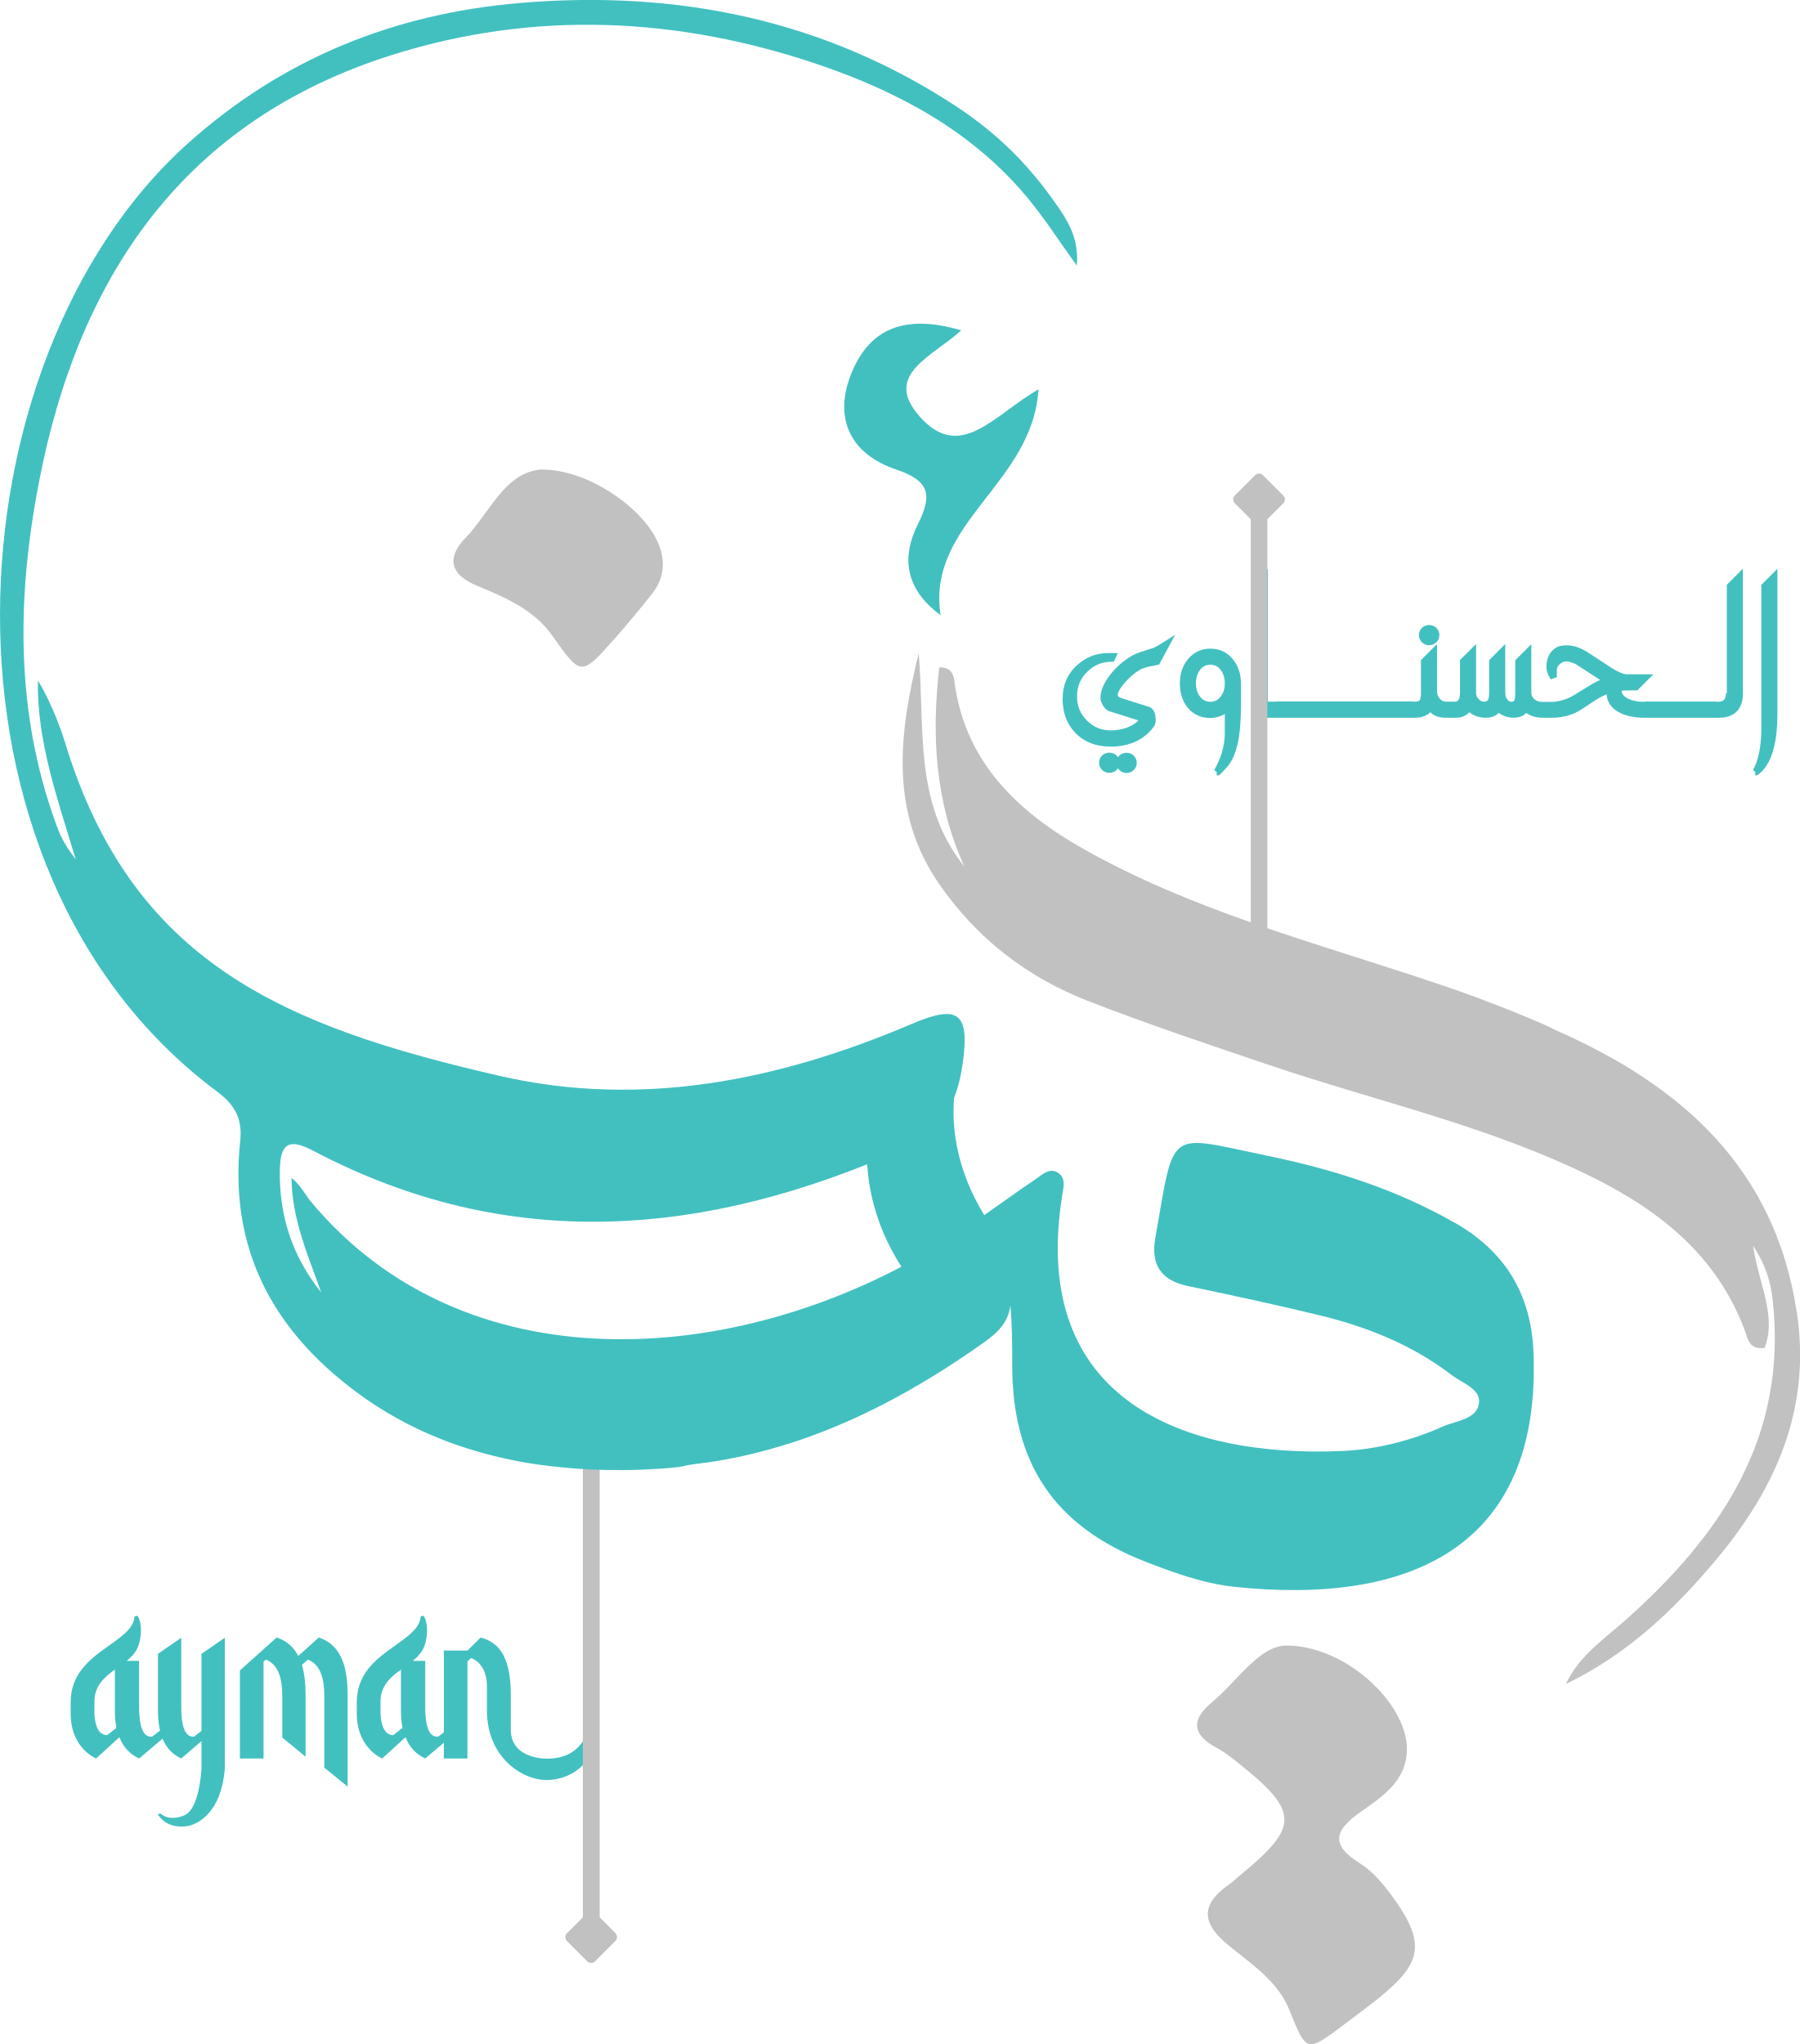
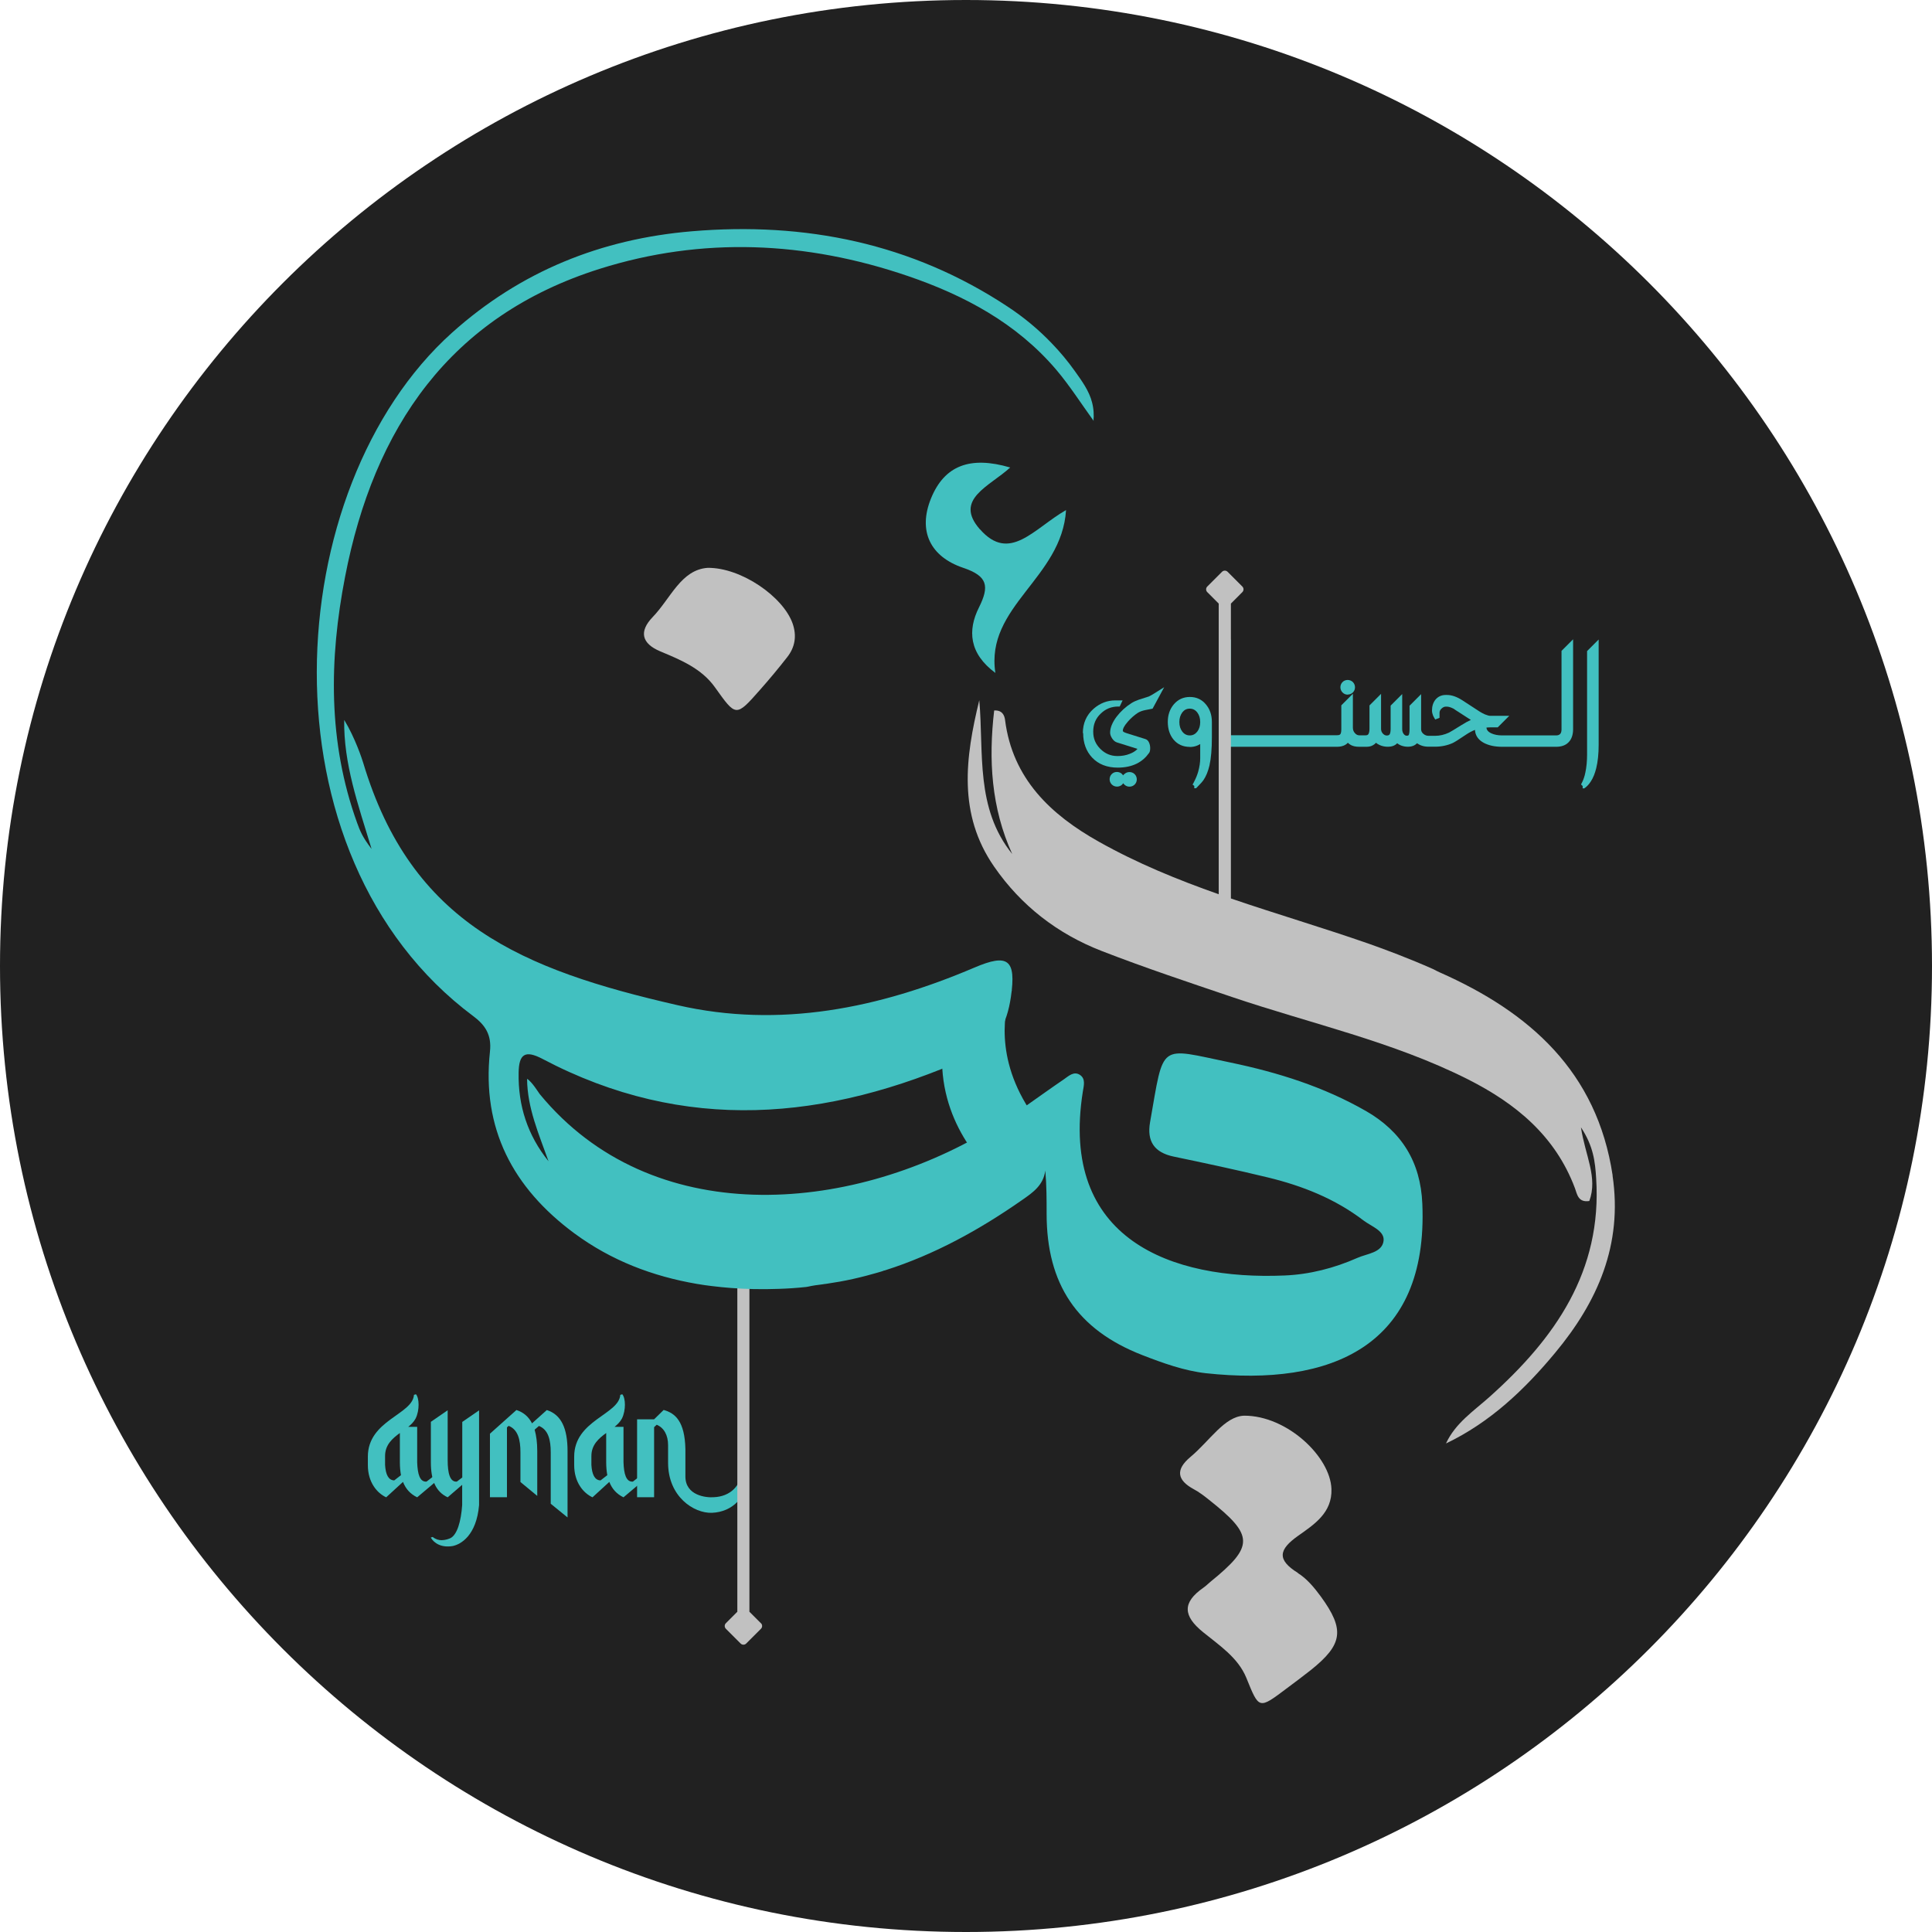
- <svg xmlns="http://www.w3.org/2000/svg" id="Layer_1" data-name="Layer 1" viewBox="0 0 169.11 192">
+ <svg xmlns="http://www.w3.org/2000/svg" id="Layer_1" data-name="Layer 1" viewBox="0 0 191.96 191.96">
  <defs>
    <style>
      .cls-1 {
        fill: #c1c1c1;
      }

-       .cls-1, .cls-2, .cls-3 {
+       .cls-1, .cls-2, .cls-3, .cls-4 {
        stroke-width: 0px;
      }

      .cls-3 {
        fill: #42c0c0;
      }
+ 
+       .cls-4 {
+         fill: #212121;
+       }
    </style>
  </defs>
+   <rect class="cls-4" x="0" y="0" width="191.96" height="191.96" rx="95.98" ry="95.98" />
  <g>
-     <path class="cls-3" d="m12.9,151.77c.22.27.34.78.34,1.37s-.12,1.27-.39,1.8c-.22.41-.56.76-.95,1.07h1.17v4.61c.05,1.54.34,2.58,1.22,2.51l1.24-.95.39.59-2.85,2.41c-.88-.41-1.49-1.07-1.85-2l-2.19,2c-1.17-.54-2.39-1.93-2.39-4.19v-1.1c0-4.76,5.83-5.46,6-8.05l.27-.07Zm-2.1,5.05c-.98.71-1.93,1.54-1.93,3v1.17c.07,1.24.44,1.98,1.19,2l.88-.68c-.1-.51-.15-1.07-.15-1.68v-3.8Z" />
-     <path class="cls-3" d="m18.93,163.55l-1.9,1.63c-1.58-.73-2.19-2.29-2.19-4.56v-5.27l2.19-1.51v6.51c0,1.66.29,2.85,1.19,2.78l.71-.54v-7.24l2.19-1.51v12.34c-.34,3.97-2.39,5.12-3.44,5.34-1.44.24-2.41-.34-2.85-1.1l.24-.07c.39.32.78.41,1.17.41.49,0,.93-.17,1.15-.27.88-.44,1.39-2.19,1.54-4.32v-2.63Z" />
-     <path class="cls-3" d="m26,153.82c.9.29,1.59.88,2.02,1.73l1.93-1.73c1.9.61,2.71,2.41,2.71,5.34v8.66l-2.19-1.78v-6.71c0-1.61-.32-2.95-1.54-3.44l-.56.49c.22.78.34,1.71.34,2.78v5.85l-2.19-1.8v-3.88c0-1.61-.32-2.95-1.54-3.44l-.22.19v9.1h-2.22v-8.27l3.46-3.1Z" />
-     <path class="cls-3" d="m39.78,151.77c.22.27.34.78.34,1.37s-.12,1.27-.39,1.8c-.22.41-.56.76-.95,1.07h1.17v4.61c.05,1.54.34,2.58,1.22,2.51l1.24-.95.39.59-2.85,2.41c-.88-.41-1.49-1.07-1.85-2l-2.19,2c-1.17-.54-2.39-1.93-2.39-4.19v-1.1c0-4.76,5.83-5.46,6-8.05l.27-.07Zm-2.1,5.05c-.98.71-1.93,1.54-1.93,3v1.17c.07,1.24.44,1.98,1.19,2l.88-.68c-.1-.51-.15-1.07-.15-1.68v-3.8Z" />
-     <path class="cls-3" d="m55.48,160.33c.39.76.56,1.54.56,2.29,0,2.39-1.8,4.49-4.58,4.58-2.34.07-5.71-2.1-5.71-6.51v-2.29c0-1.32-.54-2.27-1.49-2.66l-.34.32v9.12h-2.22v-10.14h2.22l1.24-1.22c1.51.41,2.76,1.49,2.83,5.1v3.56c0,2.49,2.71,2.78,3.68,2.71,2.17-.07,3.61-1.54,3.61-3.49,0-.41-.07-.83-.19-1.27l.39-.1Z" />
-   </g>
-   <path class="cls-1" d="m57.84,181.6l-1.5-1.5v-44.45h-1.58v44.45l-1.5,1.5c-.2.2-.2.52,0,.72l1.92,1.92c.2.2.52.2.72,0l1.92-1.92c.2-.2.2-.52,0-.72Z" />
-   <path class="cls-2" d="m74.07,135.63s-.05.02-.08.02c.03,0,.05-.02.08-.02Z" />
-   <g>
-     <path class="cls-3" d="m99.83,65.62c0,1.29.39,2.37,1.17,3.19.82.87,1.95,1.32,3.35,1.32.96,0,1.81-.19,2.53-.56.62-.32,1.15-.78,1.55-1.36.1-.14.15-.34.15-.63,0-.24-.04-.47-.13-.68-.11-.27-.27-.43-.49-.5l-2.47-.78c-.24-.07-.34-.13-.38-.17-.08-.05-.09-.1-.09-.16,0-.19.12-.56.67-1.18.41-.46.84-.84,1.28-1.12.25-.16.56-.28.93-.36.21-.05.5-.1.86-.18l.14-.03,1.51-2.79-1.51.95c-.19.11-.36.2-.48.26l-1.3.42c-.37.12-.69.28-.96.45-.76.48-1.41,1.07-1.92,1.76-.57.75-.85,1.45-.85,2.1,0,.23.09.48.27.75.18.27.38.44.6.5l2.67.84s0,.03,0,.04c-.23.24-.56.45-.98.62-.49.19-1.03.29-1.59.29-.88,0-1.61-.3-2.24-.93s-.93-1.36-.93-2.24c0-.96.32-1.73.98-2.36.64-.62,1.38-.92,2.29-.92h.19l.37-.81h-.96c-1.05,0-2,.37-2.82,1.09-.93.82-1.4,1.88-1.4,3.17Z" />
-     <path class="cls-3" d="m105.16,70.97c-.05.05-.1.11-.13.17-.04-.06-.08-.11-.13-.17-.36-.36-.99-.36-1.36,0-.18.18-.28.42-.28.68s.1.5.29.68c.38.36.99.35,1.35,0,.05-.05.1-.11.13-.16.04.06.09.12.14.17.19.18.41.27.67.27s.5-.1.68-.28.28-.41.28-.67-.1-.5-.28-.68c-.36-.36-.99-.36-1.36,0Z" />
-     <path class="cls-3" d="m113.71,67.44c.36,0,.7-.07,1.03-.21.11-.05.22-.1.33-.17v1.84c0,.56-.09,1.15-.26,1.75-.12.42-.29.84-.5,1.25-.12.24-.2.39-.23.44l.23.19v.3h.23l.09-.09c.45-.45.74-.77.88-.98.34-.49.59-1.13.77-1.89.21-.94.31-2.16.31-3.64v-2.04c0-.9-.27-1.68-.79-2.3-.54-.64-1.24-.96-2.08-.96s-1.54.32-2.08.96c-.53.62-.79,1.39-.79,2.3s.25,1.69.74,2.29c.53.64,1.25.97,2.14.97Zm-.96-4.52c.25-.32.56-.48.96-.48s.73.16.98.49c.25.33.38.74.38,1.25s-.13.92-.38,1.25c-.26.33-.57.49-.97.49s-.73-.16-.98-.49c-.25-.33-.38-.74-.38-1.25s.13-.92.4-1.27Z" />
-     <path class="cls-3" d="m134.27,60.61c.26,0,.5-.1.68-.28s.28-.41.28-.67-.1-.5-.28-.68c-.36-.36-.99-.36-1.36,0-.18.18-.28.42-.28.68s.1.5.29.68c.19.18.41.27.67.27Z" />
-     <path class="cls-3" d="m162.15,65.14c0,.28-.06.48-.18.6-.12.12-.29.18-.53.18h-.19v-.02h-6.71v.02h-.14c-.53,0-1-.09-1.39-.27-.53-.24-.64-.54-.65-.77.22-.02.46-.03.69-.03h.78l1.51-1.51h-2.51c-.1,0-.29-.03-.66-.19-.26-.12-.49-.24-.67-.35l-2.29-1.5c-.69-.45-1.36-.68-1.98-.68h-.15c-.56,0-1.02.21-1.35.62-.29.36-.44.84-.44,1.41,0,.22.05.44.15.68.03.07.08.16.14.27l.13.22.56-.22v-.66c0-.21.09-.39.27-.55.19-.17.37-.25.55-.25h.15c.14,0,.31.04.52.12.21.08.39.17.55.3l2.03,1.31c-.38.17-.8.4-1.26.69-.83.52-1.36.84-1.59.95-.59.28-1.2.42-1.81.42h-.84c-.26,0-.48-.08-.69-.26-.19-.17-.28-.36-.28-.6v-4.56l-1.51,1.51v3.05c0,.44-.05.63-.08.7-.03.08-.08.15-.27.15-.16,0-.29-.07-.4-.22-.13-.17-.19-.38-.19-.64v-4.56l-1.51,1.51v3.05c0,.4-.06.59-.11.68-.05.08-.13.17-.37.17-.19,0-.36-.08-.51-.24-.16-.17-.24-.37-.24-.62v-4.56l-1.51,1.51v3.05c0,.31-.05.55-.14.7-.05.07-.13.16-.36.16h-.82c-.22,0-.41-.09-.58-.28-.18-.2-.26-.44-.26-.71v-4.42l-1.51,1.51v3.12c0,.41-.08.58-.13.65-.07.09-.21.13-.42.13h-.22v-.02h-6.13s0,0,0,0h-6.71v.02h-.77v-12.49l-1.51,1.51v12.49h2.28s.31,0,.31,0h.28s5.55,0,5.55,0h0s6.12,0,6.12,0h0s.81,0,.81,0c.41,0,.76-.08,1.05-.24.14-.08.27-.17.37-.28.12.12.26.23.41.3.28.15.64.22,1.08.22h.92c.34,0,.63-.07.87-.21.14-.08.27-.18.39-.31.15.13.32.23.52.32.63.27,1.43.26,1.87.02.13-.07.26-.16.37-.28.14.11.3.2.48.28.61.25,1.32.22,1.75,0,.14-.07.26-.16.36-.27.41.29.91.44,1.48.45h0s.03,0,.03,0h.84c.85,0,1.63-.16,2.32-.49.25-.12.77-.45,1.58-1,.46-.31.89-.55,1.3-.71.04.73.44,1.31,1.18,1.7.63.33,1.42.5,2.35.5h.14s.31,0,.31,0h.28s5.54,0,5.54,0h0s.78,0,.78,0c.68,0,1.22-.19,1.61-.56.41-.39.61-.98.61-1.73v-11.71l-1.51,1.51v10.2Z" />
-     <path class="cls-3" d="m165.48,54.94v13.47c0,.87-.07,1.66-.22,2.35-.1.47-.23.89-.4,1.25-.08.16-.13.27-.16.31l.21.2v.3h.2l.08-.06c.28-.21.54-.48.76-.82.31-.47.55-1.06.72-1.75.21-.85.32-1.87.32-3.05v-13.71l-1.51,1.51Z" />
-     <path class="cls-3" d="m86.37,39.08c-3.44-3.91,1.25-5.58,3.94-8.05-5.21-1.53-8.58-.26-10.32,4.04-1.73,4.27-.06,7.59,4.2,9.03,3.17,1.07,3.43,2.38,2.03,5.18-1.47,2.94-1.3,5.96,2.15,8.51-1.34-8.68,8.65-12.32,9.2-21.22-4.21,2.41-7.34,6.91-11.21,2.51Z" />
-     <path class="cls-3" d="m136.67,114.86c-5.51-3.16-11.48-5.04-17.67-6.31-9.46-1.95-8.61-2.73-10.46,7.76-.44,2.52.56,3.97,3.1,4.5,4.1.85,8.19,1.74,12.26,2.72,4.49,1.08,8.74,2.77,12.44,5.6,1.01.77,2.77,1.33,2.62,2.64-.18,1.56-2.14,1.67-3.4,2.23-3.02,1.34-6.25,2.16-9.5,2.3-14.72.62-29.34-4.68-26.27-23.97.12-.77.39-1.65-.38-2.16-.8-.52-1.48.16-2.11.59-3.24,2.2-6.37,4.6-9.73,6.61-18.36,10.98-43.97,13.01-58.53-4.7-.1-.12-.99-1.6-1.65-2,.03,3.83,1.55,7.25,2.79,10.74-2.72-3.39-3.97-7.23-3.89-11.54.05-2.4.81-3,3.11-1.79,18.52,9.76,36.99,8.07,55.52-.17,3.67-1.63,5-4.44,5.51-7.9.72-4.9-.38-5.7-4.77-3.83-12.43,5.3-25.36,7.94-38.68,4.89-20.28-4.65-34.64-10.6-40.94-31.55-.15-.49-1.06-3.27-2.48-5.6-.1,5.66,1.8,11,3.56,16.81-1.19-1.54-1.5-2.36-1.89-3.42-3.81-10.53-3.65-21.28-1.56-32.07C7.41,25.88,17.31,11.32,36.84,5.16c13.35-4.21,26.88-3.59,40.13.93,7.38,2.52,14.19,6.15,19.35,12.23,1.73,2.04,3.18,4.33,4.88,6.67-.05-.07,0-.46,0-.56,0-.2,0-.39-.02-.59-.03-.42-.09-.83-.19-1.24-.38-1.54-1.36-2.86-2.27-4.13s-1.91-2.46-2.98-3.59c-1.72-1.8-3.65-3.39-5.72-4.77C77.51,1.83,63.6-.97,48.85.28c-11.78,1-22.27,5.18-31.22,13.21-22.53,20.22-25.4,68.06,2.76,89.04,1.54,1.15,2.42,2.43,2.18,4.63-1.08,10.03,2.98,17.74,10.98,23.65,4.86,3.6,10.25,5.61,15.95,6.6.66.11,1.32.2,1.98.28.83.1,1.66.18,2.49.25.97.07,1.95.12,2.93.14,1.1.02,2.2.02,3.3-.03,1.2-.05,2.4-.11,3.59-.25.22-.03.45-.09.67-.14.31-.06.62-.11.94-.15.16-.02.33-.04.49-.06.15-.02.32-.06.48-.06.59-.09,1.19-.18,1.78-.29,1.17-.22,2.33-.47,3.48-.78.4-.1.8-.21,1.19-.33.2-.06.4-.12.59-.17.1-.03.2-.06.3-.09.08-.03.2-.09.29-.09.03,0,.05-.02.08-.02,6.37-2.02,12.26-5.25,17.85-9.16,1.37-.96,2.75-1.91,3-3.83.17,1.97.17,3.79.17,5.62,0,9.16,3.94,15.1,12.48,18.43,2.67,1.04,5.46,2.05,8.28,2.36,16.31,1.77,28.99-3.48,28.21-22.07-.23-5.47-2.7-9.43-7.38-12.11Z" />
-   </g>
-   <path class="cls-3" d="m94.32,116.75c-6.11-7.57-4.83-14.41-4.1-16.78.18-.57.32-.88.32-.88l-8.5,3.94c-2.45,10.36,3.1,17.22,5.96,19.96l7.74-4.24c-.37-.61-.83-1.27-1.42-2Z" />
-   <g>
-     <path class="cls-1" d="m168.81,123.28c-2.03-13.55-10.84-21.3-22.55-26.47-.29-.13-.56-.27-.81-.4-3.21-1.42-6.36-2.6-8.36-3.31-5.96-2.08-12.04-3.86-18.02-5.91v-38.42l1.5-1.5c.2-.2.2-.52,0-.72l-1.92-1.92c-.2-.2-.52-.2-.72,0l-1.92,1.92c-.2.2-.2.52,0,.72l1.5,1.5v37.87c-5.37-1.89-10.64-4.04-15.65-6.86-6.22-3.5-11.23-8.18-12.2-15.85-.07-.58-.34-1.29-1.41-1.24-.75,6.4-.39,12.67,2.35,18.7-4.82-5.99-3.68-13.18-4.29-20.03-1.82,7.47-2.8,14.84,1.93,21.68,3.53,5.11,8.26,8.76,13.99,10.99,5.6,2.18,11.32,4.08,17.01,6.01,10.27,3.48,20.94,5.79,30.71,10.71,6.26,3.16,11.41,7.38,13.96,14.18.29.78.41,1.9,1.88,1.68,1.15-3.06-.54-5.93-1.09-9.6,1.64,2.46,1.84,4.52,1.98,6.6.79,12.14-5.37,20.89-13.88,28.5-2.07,1.85-4.44,3.41-5.68,6.07,5.74-2.75,10.23-7.01,14.22-11.8,5.55-6.67,8.83-14.1,7.48-23.1Z" />
-     <path class="cls-1" d="m127.81,175.05c-2.83-1.74-2.48-3.09.01-4.84,2.1-1.48,4.45-3,4.36-6.09-.13-4.22-5.81-9.58-11.38-9.55-2.56.1-4.45,3.25-7,5.39-1.93,1.62-1.75,3,.46,4.19.69.37,1.32.85,1.93,1.34,5.92,4.68,5.95,6.07.23,10.73-.3.25-.58.53-.9.76-2.77,1.93-2.67,3.67-.03,5.81,2.1,1.71,4.53,3.3,5.61,5.93,1.68,4.11,1.58,4.16,5.31,1.35,1.05-.79,2.1-1.56,3.12-2.38,4.15-3.33,4.43-5.23,1.27-9.57-.84-1.15-1.82-2.33-3-3.06Z" />
-     <path class="cls-1" d="m50.9,44.1c-3.48.25-4.81,3.98-7.17,6.43-1.79,1.86-1.45,3.43,1.04,4.47,2.65,1.1,5.35,2.23,7.08,4.66,2.76,3.87,2.71,3.93,5.93.29,1.2-1.36,2.37-2.76,3.49-4.19,1.04-1.32,1.27-2.8.7-4.41-1.23-3.47-6.69-7.29-11.08-7.24Z" />
+     <g>
+       <path class="cls-3" d="m41.33,138.53c.17.2.26.6.26,1.04s-.09.97-.3,1.38c-.17.32-.43.58-.73.82h.89v3.52c.04,1.17.26,1.97.93,1.92l.95-.73.3.45-2.18,1.84c-.67-.32-1.13-.82-1.41-1.53l-1.67,1.53c-.89-.41-1.82-1.47-1.82-3.2v-.84c0-3.63,4.45-4.17,4.58-6.14l.2-.06Zm-1.6,3.85c-.74.54-1.47,1.17-1.47,2.29v.89c.06.95.33,1.51.91,1.53l.67-.52c-.07-.39-.11-.82-.11-1.28v-2.9Z" />
+       <path class="cls-3" d="m45.93,147.52l-1.45,1.25c-1.21-.56-1.67-1.75-1.67-3.48v-4.02l1.67-1.15v4.97c0,1.26.22,2.18.91,2.12l.54-.41v-5.52l1.67-1.15v9.41c-.26,3.03-1.82,3.91-2.62,4.07-1.1.19-1.84-.26-2.18-.84l.19-.06c.3.24.6.32.89.32.37,0,.71-.13.87-.2.67-.33,1.06-1.67,1.17-3.29v-2.01Z" />
+       <path class="cls-3" d="m51.32,140.1c.69.22,1.21.67,1.54,1.32l1.47-1.32c1.45.46,2.06,1.84,2.06,4.07v6.6l-1.67-1.36v-5.11c0-1.23-.24-2.25-1.17-2.62l-.43.37c.17.6.26,1.3.26,2.12v4.46l-1.67-1.38v-2.96c0-1.23-.24-2.25-1.17-2.62l-.17.15v6.94h-1.69v-6.31l2.64-2.36Z" />
+       <path class="cls-3" d="m61.83,138.53c.17.2.26.6.26,1.04s-.09.97-.3,1.38c-.17.32-.43.58-.73.82h.89v3.52c.04,1.17.26,1.97.93,1.92l.95-.73.3.45-2.18,1.84c-.67-.32-1.13-.82-1.41-1.53l-1.67,1.53c-.89-.41-1.82-1.47-1.82-3.2v-.84c0-3.63,4.45-4.17,4.58-6.14l.2-.06Zm-1.6,3.85c-.74.54-1.47,1.17-1.47,2.29v.89c.06.95.33,1.51.91,1.53l.67-.52c-.07-.39-.11-.82-.11-1.28v-2.9Z" />
+       <path class="cls-3" d="m73.8,145.06c.3.58.43,1.17.43,1.75,0,1.82-1.38,3.42-3.5,3.5-1.79.06-4.35-1.6-4.35-4.97v-1.75c0-1-.41-1.73-1.13-2.03l-.26.24v6.96h-1.69v-7.74h1.69l.95-.93c1.15.32,2.1,1.13,2.16,3.89v2.72c0,1.9,2.06,2.12,2.81,2.06,1.66-.06,2.75-1.17,2.75-2.66,0-.32-.06-.63-.15-.97l.3-.07Z" />
+     </g>
+     <path class="cls-1" d="m75.6,161.28l-1.14-1.14v-33.9h-1.2v33.9l-1.14,1.14c-.15.15-.15.4,0,.55l1.47,1.47c.15.15.4.15.55,0l1.47-1.47c.15-.15.15-.4,0-.55Z" />
+     <path class="cls-2" d="m87.98,126.22s-.04.01-.06.02c.02,0,.04-.01.06-.02Z" />
+     <g>
+       <path class="cls-3" d="m107.62,72.83c0,.99.3,1.81.89,2.44.63.67,1.49,1,2.55,1,.73,0,1.38-.14,1.93-.42.48-.25.87-.6,1.18-1.04.08-.11.11-.26.11-.48,0-.18-.03-.35-.1-.52-.08-.2-.21-.33-.38-.38l-1.88-.59c-.18-.06-.26-.1-.29-.13-.06-.04-.07-.08-.07-.12,0-.15.09-.42.51-.9.31-.35.64-.64.98-.86.19-.12.43-.21.71-.27.16-.03.38-.08.66-.13l.1-.02,1.15-2.13-1.15.72c-.14.08-.27.15-.37.2l-1,.32c-.28.1-.53.21-.73.34-.58.37-1.07.82-1.47,1.34-.43.57-.65,1.11-.65,1.6,0,.18.07.37.2.57.14.21.29.33.46.39l2.04.64s0,.02,0,.03c-.18.19-.43.35-.75.47-.37.15-.78.22-1.21.22-.67,0-1.23-.23-1.71-.71s-.71-1.03-.71-1.71c0-.73.24-1.32.75-1.8.48-.47,1.06-.7,1.74-.7h.14l.29-.61h-.73c-.8,0-1.52.28-2.15.83-.71.62-1.07,1.44-1.07,2.42Z" />
+       <path class="cls-3" d="m111.69,76.91s-.07.08-.1.13c-.03-.04-.06-.09-.1-.13-.28-.28-.76-.28-1.03,0-.14.14-.21.32-.21.52s.08.38.22.52c.29.28.75.27,1.03,0,.04-.04.07-.08.1-.13.03.05.07.09.11.13.14.14.31.21.51.21s.38-.07.52-.21.21-.32.21-.51-.07-.38-.21-.52c-.28-.28-.76-.28-1.03,0Z" />
+       <path class="cls-3" d="m118.21,74.22c.27,0,.54-.05.79-.16.09-.04.17-.08.25-.13v1.4c0,.43-.07.88-.2,1.34-.09.32-.22.64-.38.95-.09.19-.15.3-.18.33l.17.14v.23h.18l.07-.07c.34-.34.56-.59.67-.75.26-.38.45-.86.59-1.44.16-.71.24-1.65.24-2.78v-1.55c0-.69-.2-1.28-.6-1.75-.41-.49-.94-.73-1.59-.73s-1.18.25-1.59.73c-.4.47-.6,1.06-.6,1.75s.19,1.29.56,1.74c.4.49.95.74,1.63.74Zm-.73-3.45c.19-.24.43-.36.73-.36s.55.12.75.38c.19.25.29.56.29.95s-.1.7-.29.95c-.2.25-.44.38-.74.38s-.55-.12-.75-.38c-.19-.25-.29-.56-.29-.95s.1-.7.3-.97Z" />
+       <path class="cls-3" d="m133.9,69.01c.2,0,.38-.07.52-.21s.21-.32.21-.51-.07-.38-.21-.52c-.28-.28-.76-.28-1.03,0-.14.14-.21.32-.21.52s.08.38.22.52c.14.14.31.21.51.21Z" />
+       <path class="cls-3" d="m155.15,72.47c0,.21-.05.37-.14.46-.09.09-.22.14-.4.14h-.14s-5.12,0-5.12,0h0s-.1,0-.1,0c-.41,0-.77-.07-1.06-.2-.4-.18-.49-.41-.5-.58.17-.02.35-.02.53-.02h.59l1.15-1.15h-1.92c-.08,0-.22-.03-.5-.14-.2-.09-.37-.18-.51-.27l-1.75-1.14c-.53-.34-1.04-.52-1.51-.52h-.12c-.43,0-.77.16-1.03.47-.22.28-.34.64-.34,1.07,0,.17.04.34.11.52.02.05.06.12.11.21l.1.17.43-.17v-.5c0-.16.07-.3.2-.42.14-.13.28-.19.42-.19h.12c.11,0,.24.03.4.09.16.06.3.13.42.23l1.55,1c-.29.13-.61.31-.96.53-.63.4-1.04.64-1.21.73-.45.21-.91.32-1.38.32h-.64c-.2,0-.37-.06-.53-.2-.15-.13-.22-.27-.22-.46v-3.48l-1.15,1.15v2.32c0,.34-.04.48-.06.54-.02.06-.06.12-.21.12-.12,0-.22-.05-.31-.17-.1-.13-.15-.29-.15-.49v-3.48l-1.15,1.15v2.32c0,.3-.05.45-.09.52-.04.06-.1.13-.29.13-.14,0-.27-.06-.39-.19-.12-.13-.18-.28-.18-.47v-3.48l-1.15,1.15v2.32c0,.24-.04.42-.11.53-.04.06-.1.12-.27.12h-.63c-.17,0-.31-.07-.44-.22-.14-.15-.2-.33-.2-.54v-3.37l-1.15,1.15v2.38c0,.32-.06.44-.1.49-.05.07-.16.1-.32.1h-.17s-4.68,0-4.68,0h0s-5.12,0-5.12,0h0s-.59,0-.59,0v-9.53l-1.15,1.15v9.53h1.74s.23,0,.23,0h.21s4.23,0,4.23,0h0s4.67,0,4.67,0h0s.62,0,.62,0c.31,0,.58-.06.8-.18.11-.06.2-.13.28-.22.09.09.2.17.31.23.21.11.48.17.83.17h.7c.26,0,.48-.05.66-.16.11-.06.21-.14.3-.24.11.1.25.18.39.24.48.21,1.09.2,1.43.02.1-.05.2-.12.28-.21.11.08.23.16.36.21.46.19,1.01.17,1.33,0,.1-.05.2-.12.28-.21.32.22.69.34,1.13.34h0s.02,0,.02,0h.64c.65,0,1.24-.13,1.77-.37.19-.09.59-.34,1.21-.76.35-.24.68-.42.99-.54.03.56.33,1,.9,1.3.48.25,1.08.38,1.8.38h.1s.23,0,.23,0h.21s4.23,0,4.23,0h0s.59,0,.59,0c.52,0,.93-.14,1.22-.43.31-.3.47-.75.47-1.32v-8.93l-1.15,1.15v7.78Z" />
+       <path class="cls-3" d="m157.69,64.69v10.27c0,.67-.06,1.27-.17,1.79-.07.36-.18.68-.31.95-.06.13-.1.21-.12.24l.16.16v.23h.16l.06-.04c.22-.16.41-.37.58-.63.24-.36.42-.81.55-1.34.16-.65.24-1.43.24-2.32v-10.46l-1.15,1.15Z" />
+       <path class="cls-3" d="m97.36,52.59c-2.62-2.98.95-4.25,3.01-6.14-3.98-1.17-6.54-.2-7.87,3.08-1.32,3.26-.05,5.79,3.21,6.89,2.42.82,2.62,1.81,1.55,3.95-1.12,2.24-.99,4.55,1.64,6.49-1.02-6.62,6.6-9.4,7.02-16.18-3.21,1.84-5.6,5.27-8.55,1.91Z" />
+       <path class="cls-3" d="m135.72,110.39c-4.2-2.41-8.76-3.84-13.47-4.82-7.21-1.49-6.57-2.08-7.98,5.92-.34,1.92.43,3.03,2.36,3.43,3.13.65,6.25,1.32,9.35,2.07,3.42.83,6.66,2.11,9.49,4.27.77.59,2.11,1.02,2,2.02-.14,1.19-1.63,1.27-2.6,1.7-2.3,1.02-4.77,1.65-7.24,1.75-11.23.48-22.38-3.57-20.04-18.28.09-.58.3-1.26-.29-1.65-.61-.4-1.13.12-1.61.45-2.47,1.68-4.86,3.51-7.42,5.04-14,8.37-33.53,9.92-44.64-3.58-.08-.09-.76-1.22-1.26-1.52.02,2.92,1.19,5.53,2.13,8.19-2.08-2.58-3.03-5.52-2.97-8.8.03-1.83.62-2.29,2.37-1.37,14.12,7.45,28.21,6.16,42.34-.13,2.8-1.24,3.81-3.38,4.2-6.02.55-3.74-.29-4.35-3.63-2.92-9.48,4.04-19.34,6.06-29.5,3.73-15.47-3.54-26.42-8.09-31.22-24.07-.11-.37-.81-2.5-1.89-4.27-.07,4.32,1.37,8.39,2.72,12.82-.91-1.18-1.15-1.8-1.44-2.6-2.9-8.03-2.79-16.23-1.19-24.46,2.86-14.77,10.4-25.88,25.3-30.58,10.18-3.21,20.5-2.74,30.6.71,5.63,1.92,10.82,4.69,14.76,9.32,1.32,1.56,2.43,3.3,3.72,5.09-.04-.06,0-.35,0-.43,0-.15,0-.3-.01-.45-.02-.32-.07-.64-.15-.95-.29-1.17-1.04-2.18-1.73-3.15s-1.45-1.88-2.28-2.74c-1.31-1.37-2.78-2.59-4.36-3.63-9.55-6.32-20.16-8.45-31.41-7.5-8.98.76-16.98,3.95-23.81,10.07-17.18,15.42-19.37,51.91,2.1,67.91,1.17.87,1.85,1.85,1.66,3.53-.82,7.65,2.28,13.53,8.37,18.04,3.71,2.74,7.82,4.28,12.16,5.03.5.09,1.01.16,1.51.22.63.08,1.27.14,1.9.19.74.06,1.49.09,2.23.11.84.02,1.68.01,2.52-.02.91-.03,1.83-.09,2.74-.19.17-.02.34-.07.51-.1.24-.05.48-.08.72-.11.13-.02.25-.03.38-.05.12-.01.24-.05.36-.05.45-.07.9-.14,1.36-.22.89-.16,1.78-.36,2.65-.59.3-.08.61-.16.91-.25.15-.04.3-.09.45-.13.08-.02.15-.05.23-.07.06-.02.15-.07.22-.07.02,0,.04-.01.06-.02,4.86-1.54,9.35-4.01,13.61-6.99,1.05-.73,2.1-1.45,2.29-2.92.13,1.5.13,2.89.13,4.29,0,6.99,3.01,11.52,9.51,14.05,2.03.79,4.17,1.56,6.31,1.8,12.44,1.35,22.11-2.66,21.51-16.83-.17-4.17-2.06-7.19-5.63-9.24Z" />
+     </g>
+     <path class="cls-3" d="m103.43,111.83c-4.66-5.77-3.68-10.99-3.13-12.8.13-.43.24-.67.24-.67l-6.48,3c-1.87,7.9,2.36,13.14,4.55,15.23l5.9-3.23c-.28-.46-.63-.97-1.08-1.53Z" />
+     <g>
+       <path class="cls-1" d="m160.23,116.8c-1.55-10.33-8.26-16.24-17.19-20.19-.22-.1-.42-.2-.62-.31-2.45-1.09-4.85-1.98-6.38-2.52-4.55-1.59-9.18-2.95-13.74-4.51v-29.3l1.14-1.14c.15-.15.15-.4,0-.55l-1.47-1.47c-.15-.15-.4-.15-.55,0l-1.47,1.47c-.15.15-.15.4,0,.55l1.14,1.14v28.88c-4.09-1.44-8.11-3.08-11.93-5.23-4.75-2.67-8.56-6.24-9.3-12.09-.06-.44-.26-.98-1.08-.94-.57,4.88-.3,9.66,1.79,14.26-3.68-4.57-2.81-10.05-3.27-15.28-1.39,5.7-2.14,11.32,1.47,16.53,2.69,3.89,6.3,6.68,10.67,8.38,4.27,1.66,8.63,3.11,12.97,4.58,7.83,2.65,15.97,4.42,23.42,8.17,4.78,2.41,8.7,5.63,10.65,10.82.22.59.31,1.45,1.43,1.28.87-2.33-.41-4.52-.83-7.32,1.25,1.88,1.41,3.45,1.51,5.04.61,9.26-4.09,15.93-10.59,21.74-1.58,1.41-3.39,2.6-4.33,4.63,4.38-2.09,7.81-5.35,10.84-9,4.23-5.08,6.73-10.75,5.71-17.62Z" />
+       <path class="cls-1" d="m128.97,156.29c-2.16-1.33-1.89-2.35,0-3.69,1.6-1.13,3.4-2.29,3.32-4.65-.1-3.22-4.43-7.31-8.68-7.29-1.95.07-3.39,2.48-5.34,4.11-1.48,1.24-1.34,2.29.35,3.2.52.28,1.01.65,1.47,1.02,4.52,3.57,4.54,4.63.17,8.18-.23.19-.44.41-.69.58-2.11,1.47-2.04,2.8-.02,4.43,1.6,1.3,3.46,2.52,4.28,4.52,1.28,3.14,1.21,3.17,4.05,1.03.8-.6,1.6-1.19,2.38-1.81,3.16-2.54,3.38-3.99.97-7.3-.64-.87-1.38-1.77-2.29-2.33Z" />
+       <path class="cls-1" d="m70.31,56.42c-2.65.19-3.67,3.04-5.47,4.9-1.36,1.42-1.11,2.62.79,3.41,2.02.84,4.08,1.7,5.4,3.55,2.11,2.95,2.07,3,4.52.22.92-1.04,1.81-2.11,2.66-3.2.79-1,.97-2.13.54-3.36-.94-2.65-5.1-5.56-8.45-5.52Z" />
+     </g>
  </g>
</svg>
